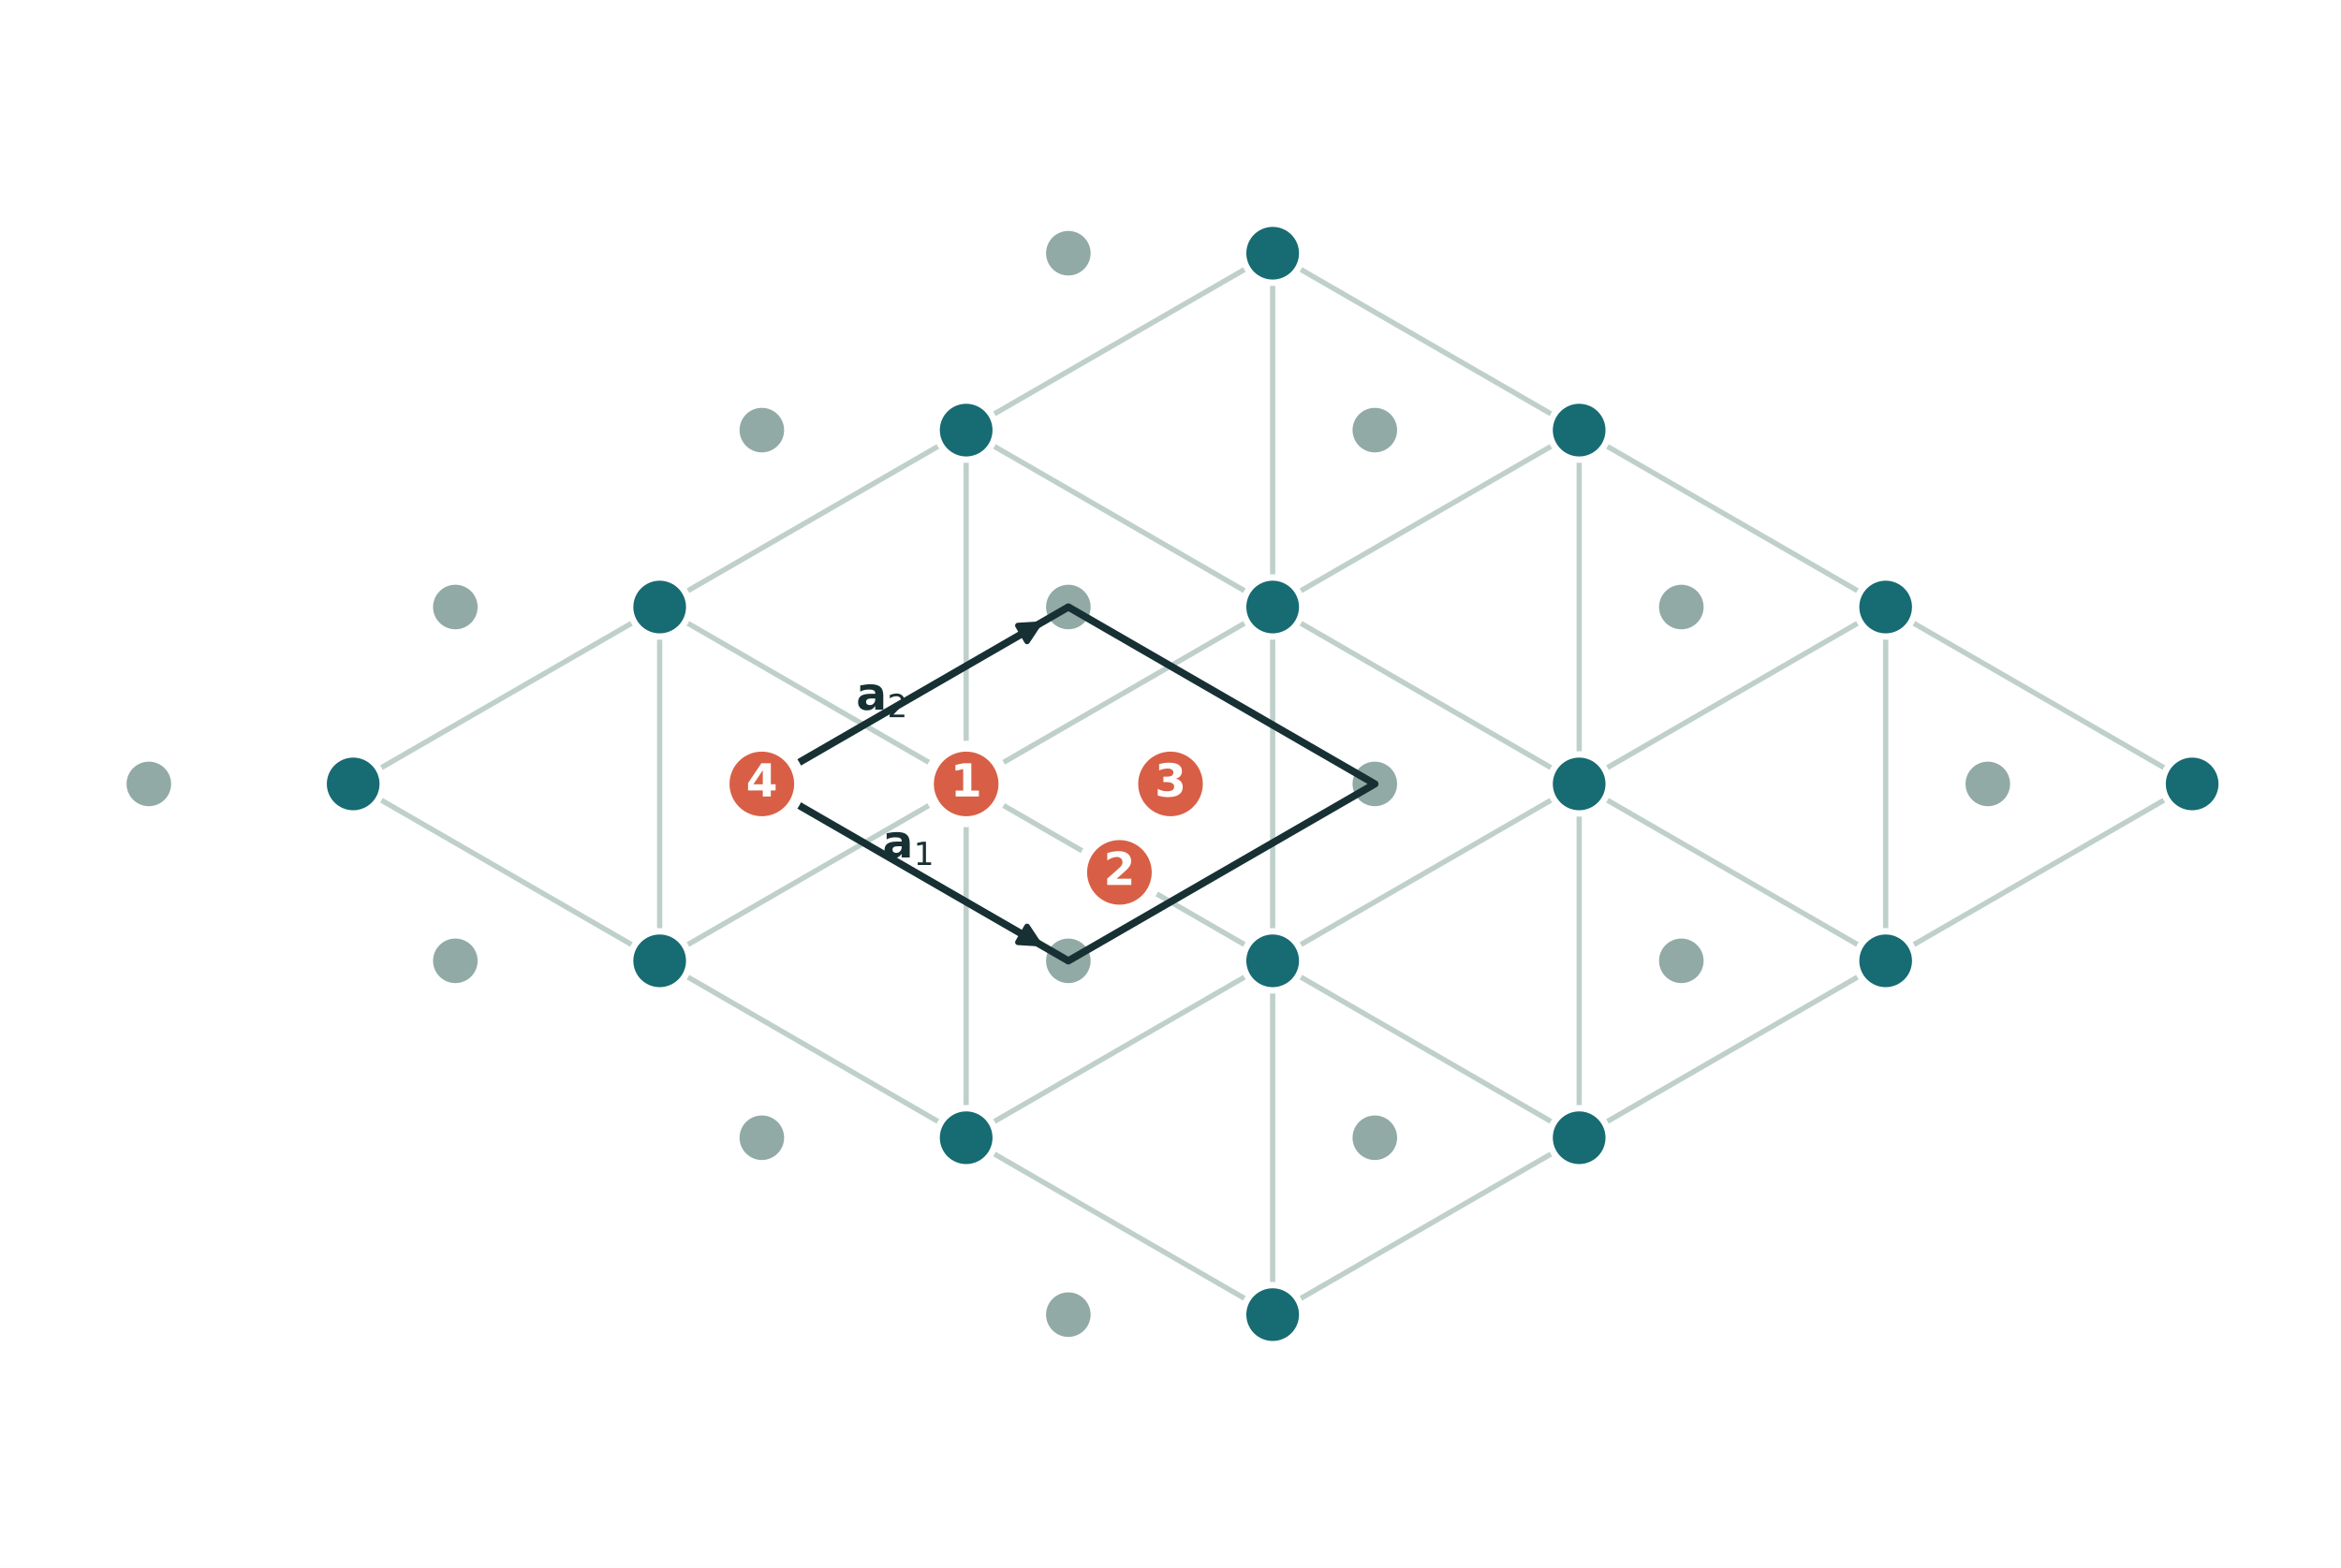
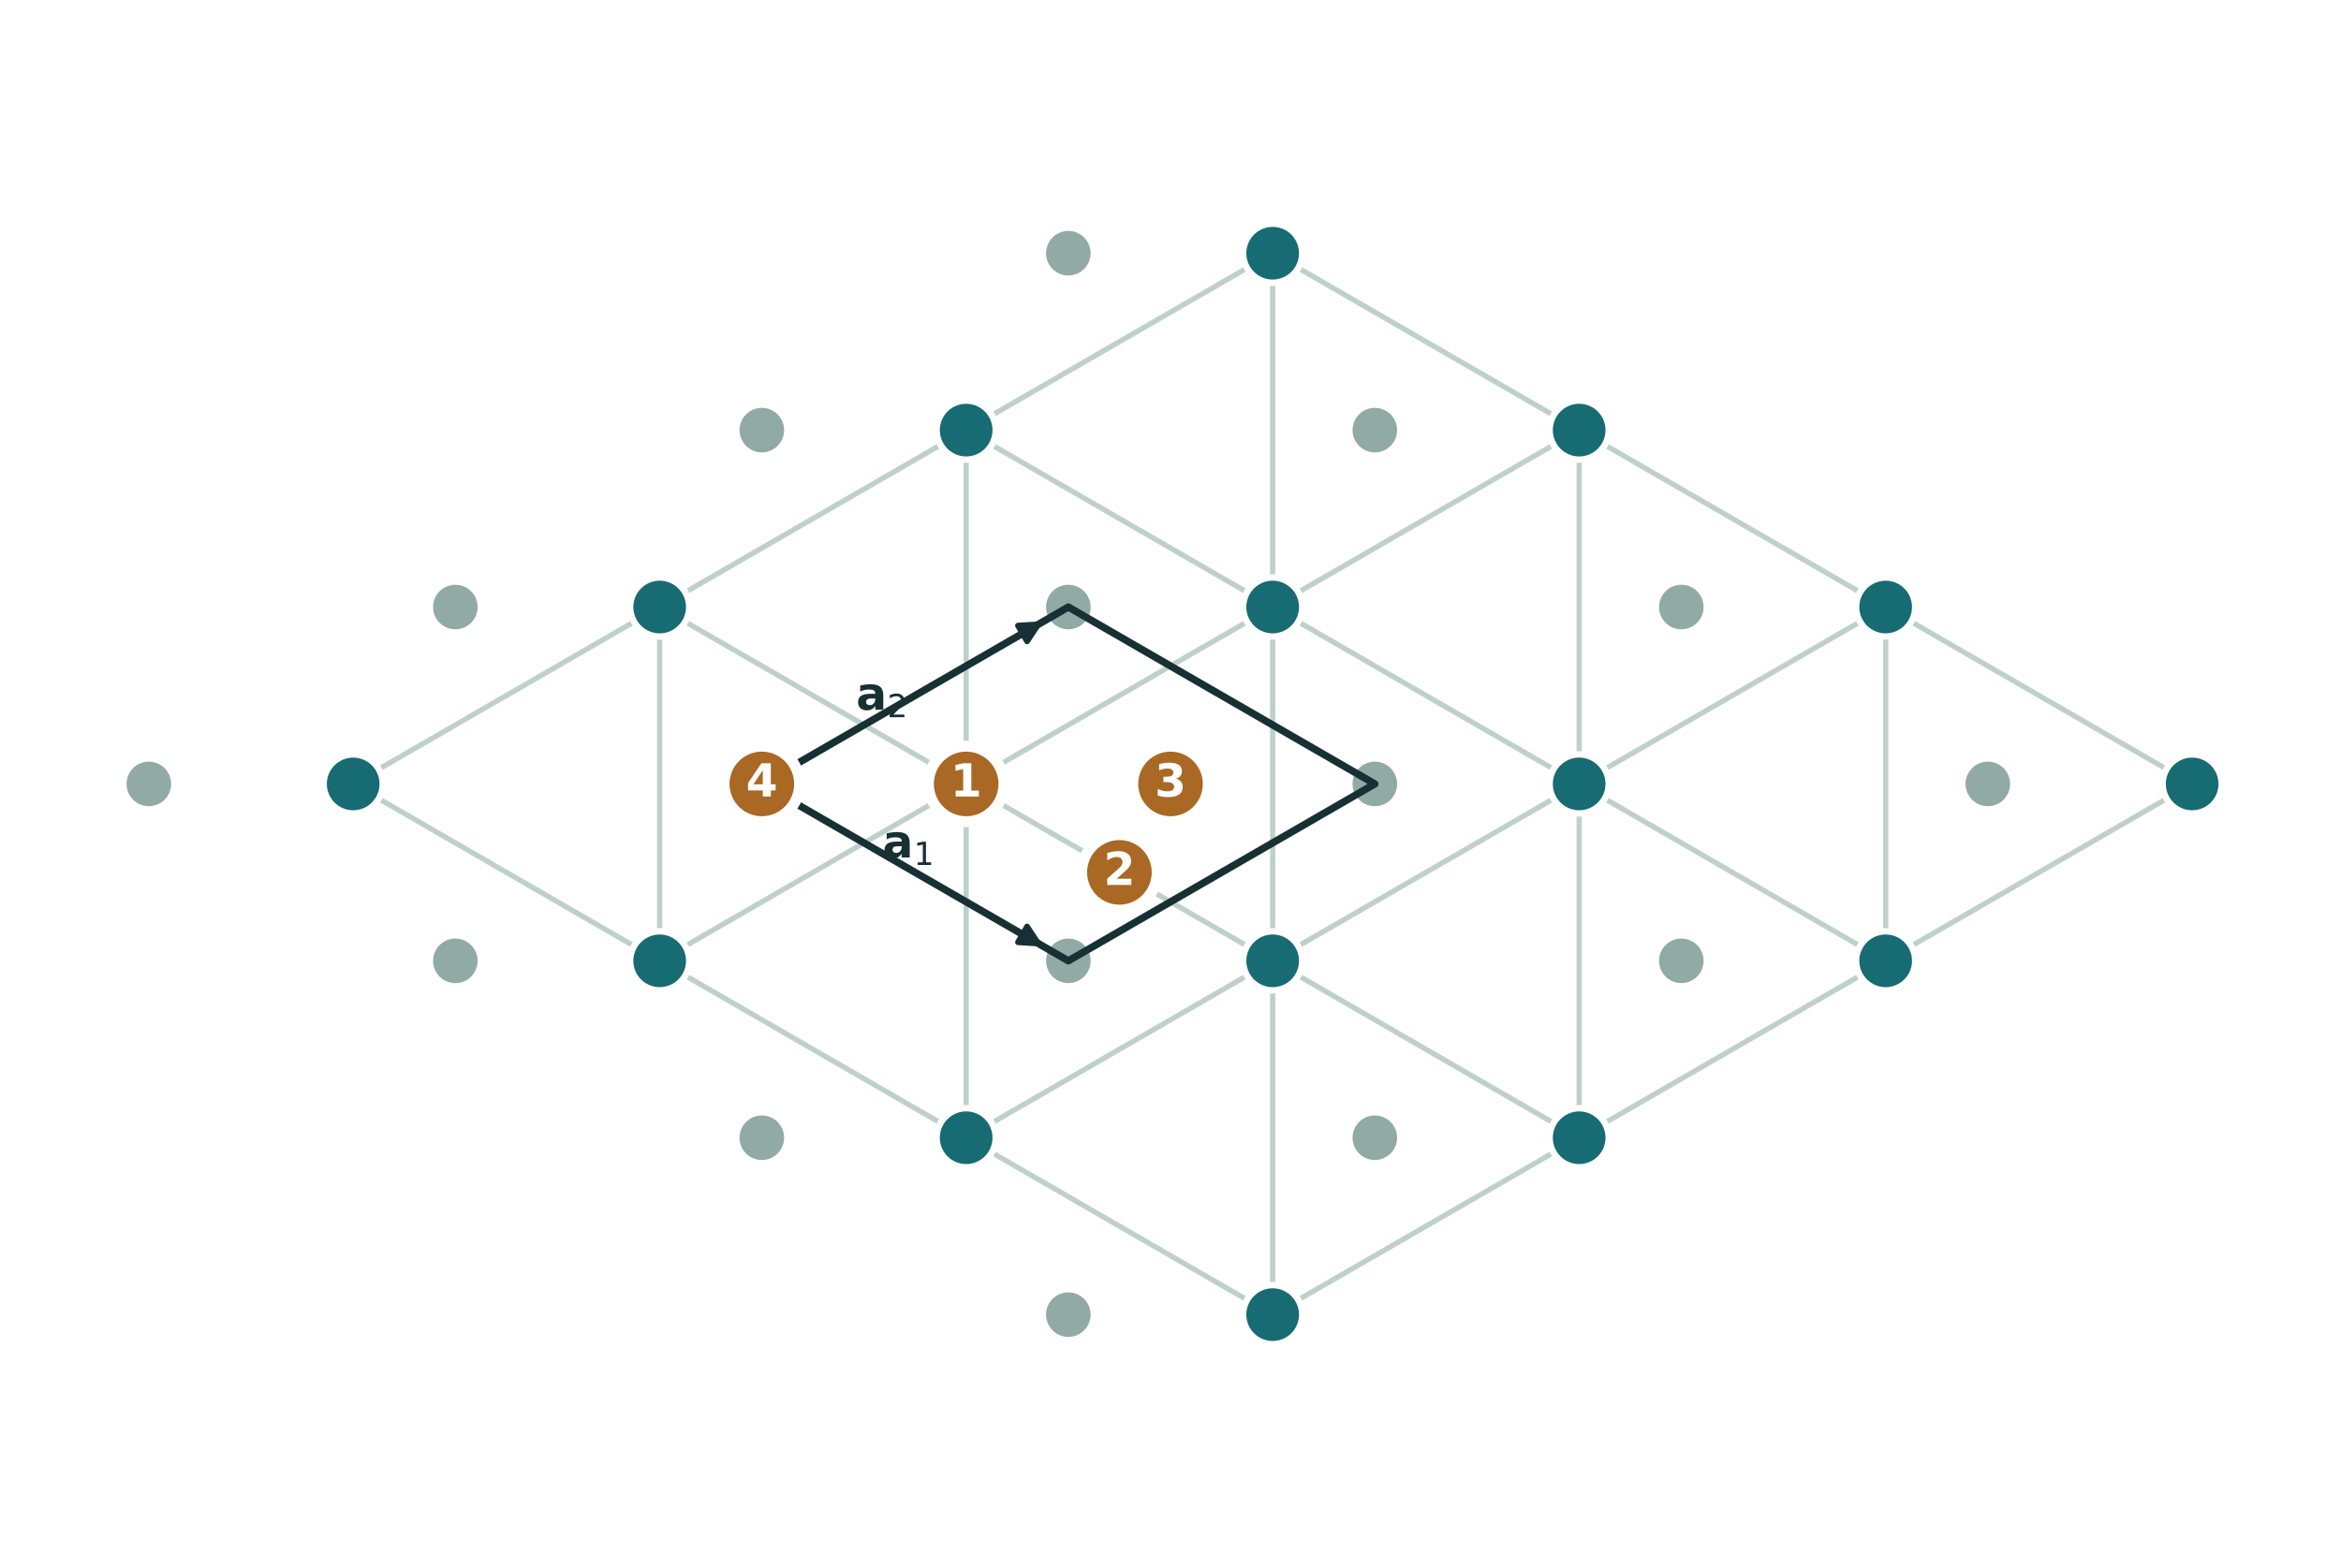
<svg xmlns="http://www.w3.org/2000/svg" xmlns:xlink="http://www.w3.org/1999/xlink" width="513.72pt" height="344.16pt" viewBox="0 0 513.72 344.16" version="1.1">
  <defs>
    <style type="text/css">*{stroke-linejoin: round; stroke-linecap: butt}</style>
  </defs>
  <g id="figure_1">
    <g id="patch_1">
      <path d="M 0 344.16 L 513.72 344.16 L 513.72 0 L 0 0 z " style="fill: #ffffff" />
    </g>
    <g id="axes_1">
      <g id="line2d_1">
        <path d="M 77.503 172.08 L 144.762 133.248 " clip-path="url(#pc7cd6314c0)" style="fill: none; stroke: #bfd0cb; stroke-width: 1.15; stroke-linecap: square" />
      </g>
      <g id="line2d_2">
        <path d="M 77.503 172.08 L 144.762 210.912 " clip-path="url(#pc7cd6314c0)" style="fill: none; stroke: #bfd0cb; stroke-width: 1.15; stroke-linecap: square" />
      </g>
      <g id="line2d_3">
        <path d="M 144.762 133.248 L 212.021 94.416 " clip-path="url(#pc7cd6314c0)" style="fill: none; stroke: #bfd0cb; stroke-width: 1.15; stroke-linecap: square" />
      </g>
      <g id="line2d_4">
        <path d="M 144.762 133.248 L 144.762 210.912 " clip-path="url(#pc7cd6314c0)" style="fill: none; stroke: #bfd0cb; stroke-width: 1.15; stroke-linecap: square" />
      </g>
      <g id="line2d_5">
        <path d="M 144.762 133.248 L 212.021 172.08 " clip-path="url(#pc7cd6314c0)" style="fill: none; stroke: #bfd0cb; stroke-width: 1.15; stroke-linecap: square" />
      </g>
      <g id="line2d_6">
        <path d="M 212.021 94.416 L 279.28 55.584 " clip-path="url(#pc7cd6314c0)" style="fill: none; stroke: #bfd0cb; stroke-width: 1.15; stroke-linecap: square" />
      </g>
      <g id="line2d_7">
        <path d="M 212.021 94.416 L 212.021 172.08 " clip-path="url(#pc7cd6314c0)" style="fill: none; stroke: #bfd0cb; stroke-width: 1.15; stroke-linecap: square" />
      </g>
      <g id="line2d_8">
        <path d="M 212.021 94.416 L 279.28 133.248 " clip-path="url(#pc7cd6314c0)" style="fill: none; stroke: #bfd0cb; stroke-width: 1.15; stroke-linecap: square" />
      </g>
      <g id="line2d_9">
        <path d="M 279.28 55.584 L 279.28 133.248 " clip-path="url(#pc7cd6314c0)" style="fill: none; stroke: #bfd0cb; stroke-width: 1.15; stroke-linecap: square" />
      </g>
      <g id="line2d_10">
        <path d="M 279.28 55.584 L 346.539 94.416 " clip-path="url(#pc7cd6314c0)" style="fill: none; stroke: #bfd0cb; stroke-width: 1.15; stroke-linecap: square" />
      </g>
      <g id="line2d_11">
        <path d="M 144.762 210.912 L 212.021 172.08 " clip-path="url(#pc7cd6314c0)" style="fill: none; stroke: #bfd0cb; stroke-width: 1.15; stroke-linecap: square" />
      </g>
      <g id="line2d_12">
        <path d="M 144.762 210.912 L 212.021 249.744 " clip-path="url(#pc7cd6314c0)" style="fill: none; stroke: #bfd0cb; stroke-width: 1.15; stroke-linecap: square" />
      </g>
      <g id="line2d_13">
        <path d="M 212.021 172.08 L 279.28 133.248 " clip-path="url(#pc7cd6314c0)" style="fill: none; stroke: #bfd0cb; stroke-width: 1.15; stroke-linecap: square" />
      </g>
      <g id="line2d_14">
        <path d="M 212.021 172.08 L 212.021 249.744 " clip-path="url(#pc7cd6314c0)" style="fill: none; stroke: #bfd0cb; stroke-width: 1.15; stroke-linecap: square" />
      </g>
      <g id="line2d_15">
        <path d="M 212.021 172.08 L 279.28 210.912 " clip-path="url(#pc7cd6314c0)" style="fill: none; stroke: #bfd0cb; stroke-width: 1.15; stroke-linecap: square" />
      </g>
      <g id="line2d_16">
        <path d="M 279.28 133.248 L 346.539 94.416 " clip-path="url(#pc7cd6314c0)" style="fill: none; stroke: #bfd0cb; stroke-width: 1.15; stroke-linecap: square" />
      </g>
      <g id="line2d_17">
        <path d="M 279.28 133.248 L 279.28 210.912 " clip-path="url(#pc7cd6314c0)" style="fill: none; stroke: #bfd0cb; stroke-width: 1.15; stroke-linecap: square" />
      </g>
      <g id="line2d_18">
        <path d="M 279.28 133.248 L 346.539 172.08 " clip-path="url(#pc7cd6314c0)" style="fill: none; stroke: #bfd0cb; stroke-width: 1.15; stroke-linecap: square" />
      </g>
      <g id="line2d_19">
        <path d="M 346.539 94.416 L 346.539 172.08 " clip-path="url(#pc7cd6314c0)" style="fill: none; stroke: #bfd0cb; stroke-width: 1.15; stroke-linecap: square" />
      </g>
      <g id="line2d_20">
        <path d="M 346.539 94.416 L 413.798 133.248 " clip-path="url(#pc7cd6314c0)" style="fill: none; stroke: #bfd0cb; stroke-width: 1.15; stroke-linecap: square" />
      </g>
      <g id="line2d_21">
        <path d="M 212.021 249.744 L 279.28 210.912 " clip-path="url(#pc7cd6314c0)" style="fill: none; stroke: #bfd0cb; stroke-width: 1.15; stroke-linecap: square" />
      </g>
      <g id="line2d_22">
        <path d="M 212.021 249.744 L 279.28 288.576 " clip-path="url(#pc7cd6314c0)" style="fill: none; stroke: #bfd0cb; stroke-width: 1.15; stroke-linecap: square" />
      </g>
      <g id="line2d_23">
        <path d="M 279.28 210.912 L 346.539 172.08 " clip-path="url(#pc7cd6314c0)" style="fill: none; stroke: #bfd0cb; stroke-width: 1.15; stroke-linecap: square" />
      </g>
      <g id="line2d_24">
        <path d="M 279.28 210.912 L 279.28 288.576 " clip-path="url(#pc7cd6314c0)" style="fill: none; stroke: #bfd0cb; stroke-width: 1.15; stroke-linecap: square" />
      </g>
      <g id="line2d_25">
        <path d="M 279.28 210.912 L 346.539 249.744 " clip-path="url(#pc7cd6314c0)" style="fill: none; stroke: #bfd0cb; stroke-width: 1.15; stroke-linecap: square" />
      </g>
      <g id="line2d_26">
        <path d="M 346.539 172.08 L 413.798 133.248 " clip-path="url(#pc7cd6314c0)" style="fill: none; stroke: #bfd0cb; stroke-width: 1.15; stroke-linecap: square" />
      </g>
      <g id="line2d_27">
        <path d="M 346.539 172.08 L 346.539 249.744 " clip-path="url(#pc7cd6314c0)" style="fill: none; stroke: #bfd0cb; stroke-width: 1.15; stroke-linecap: square" />
      </g>
      <g id="line2d_28">
        <path d="M 346.539 172.08 L 413.798 210.912 " clip-path="url(#pc7cd6314c0)" style="fill: none; stroke: #bfd0cb; stroke-width: 1.15; stroke-linecap: square" />
      </g>
      <g id="line2d_29">
        <path d="M 413.798 133.248 L 413.798 210.912 " clip-path="url(#pc7cd6314c0)" style="fill: none; stroke: #bfd0cb; stroke-width: 1.15; stroke-linecap: square" />
      </g>
      <g id="line2d_30">
        <path d="M 413.798 133.248 L 481.056 172.08 " clip-path="url(#pc7cd6314c0)" style="fill: none; stroke: #bfd0cb; stroke-width: 1.15; stroke-linecap: square" />
      </g>
      <g id="line2d_31">
        <path d="M 279.28 288.576 L 346.539 249.744 " clip-path="url(#pc7cd6314c0)" style="fill: none; stroke: #bfd0cb; stroke-width: 1.15; stroke-linecap: square" />
      </g>
      <g id="line2d_32">
        <path d="M 346.539 249.744 L 413.798 210.912 " clip-path="url(#pc7cd6314c0)" style="fill: none; stroke: #bfd0cb; stroke-width: 1.15; stroke-linecap: square" />
      </g>
      <g id="line2d_33">
        <path d="M 413.798 210.912 L 481.056 172.08 " clip-path="url(#pc7cd6314c0)" style="fill: none; stroke: #bfd0cb; stroke-width: 1.15; stroke-linecap: square" />
      </g>
      <g id="PathCollection_1">
        <defs>
          <path id="m818f9cbcf1" d="M 0 4.183 C 1.109 4.183 2.174 3.743 2.958 2.958 C 3.743 2.174 4.183 1.109 4.183 0 C 4.183 -1.109 3.743 -2.174 2.958 -2.958 C 2.174 -3.743 1.109 -4.183 0 -4.183 C -1.109 -4.183 -2.174 -3.743 -2.958 -2.958 C -3.743 -2.174 -4.183 -1.109 -4.183 0 C -4.183 1.109 -3.743 2.174 -2.958 2.958 C -2.174 3.743 -1.109 4.183 0 4.183 z " style="stroke: #ffffff; stroke-width: 1.4" />
        </defs>
        <g clip-path="url(#pc7cd6314c0)">
          <use xlink:href="#m818f9cbcf1" x="32.664" y="172.08" style="fill: #e9efeb; stroke: #ffffff; stroke-width: 1.4" />
          <use xlink:href="#m818f9cbcf1" x="99.922" y="133.248" style="fill: #e9efeb; stroke: #ffffff; stroke-width: 1.4" />
          <use xlink:href="#m818f9cbcf1" x="167.181" y="94.416" style="fill: #e9efeb; stroke: #ffffff; stroke-width: 1.4" />
          <use xlink:href="#m818f9cbcf1" x="234.44" y="55.584" style="fill: #e9efeb; stroke: #ffffff; stroke-width: 1.4" />
          <use xlink:href="#m818f9cbcf1" x="99.922" y="210.912" style="fill: #e9efeb; stroke: #ffffff; stroke-width: 1.4" />
          <use xlink:href="#m818f9cbcf1" x="167.181" y="172.08" style="fill: #e9efeb; stroke: #ffffff; stroke-width: 1.4" />
          <use xlink:href="#m818f9cbcf1" x="234.44" y="133.248" style="fill: #e9efeb; stroke: #ffffff; stroke-width: 1.4" />
          <use xlink:href="#m818f9cbcf1" x="301.699" y="94.416" style="fill: #e9efeb; stroke: #ffffff; stroke-width: 1.4" />
          <use xlink:href="#m818f9cbcf1" x="167.181" y="249.744" style="fill: #e9efeb; stroke: #ffffff; stroke-width: 1.4" />
          <use xlink:href="#m818f9cbcf1" x="234.44" y="210.912" style="fill: #e9efeb; stroke: #ffffff; stroke-width: 1.4" />
          <use xlink:href="#m818f9cbcf1" x="301.699" y="172.08" style="fill: #e9efeb; stroke: #ffffff; stroke-width: 1.4" />
          <use xlink:href="#m818f9cbcf1" x="368.958" y="133.248" style="fill: #e9efeb; stroke: #ffffff; stroke-width: 1.4" />
          <use xlink:href="#m818f9cbcf1" x="234.44" y="288.576" style="fill: #e9efeb; stroke: #ffffff; stroke-width: 1.4" />
          <use xlink:href="#m818f9cbcf1" x="301.699" y="249.744" style="fill: #e9efeb; stroke: #ffffff; stroke-width: 1.4" />
          <use xlink:href="#m818f9cbcf1" x="368.958" y="210.912" style="fill: #e9efeb; stroke: #ffffff; stroke-width: 1.4" />
          <use xlink:href="#m818f9cbcf1" x="436.217" y="172.08" style="fill: #e9efeb; stroke: #ffffff; stroke-width: 1.4" />
        </g>
      </g>
      <g id="PathCollection_2">
        <defs>
          <path id="meb2796108a" d="M 0 4.848 C 1.286 4.848 2.519 4.337 3.428 3.428 C 4.337 2.519 4.848 1.286 4.848 0 C 4.848 -1.286 4.337 -2.519 3.428 -3.428 C 2.519 -4.337 1.286 -4.848 0 -4.848 C -1.286 -4.848 -2.519 -4.337 -3.428 -3.428 C -4.337 -2.519 -4.848 -1.286 -4.848 0 C -4.848 1.286 -4.337 2.519 -3.428 3.428 C -2.519 4.337 -1.286 4.848 0 4.848 z " style="stroke: #ffffff; stroke-width: 1.4" />
        </defs>
        <g clip-path="url(#pc7cd6314c0)">
          <use xlink:href="#meb2796108a" x="77.503" y="172.08" style="fill: #d4dfda; stroke: #ffffff; stroke-width: 1.4" />
          <use xlink:href="#meb2796108a" x="144.762" y="133.248" style="fill: #d4dfda; stroke: #ffffff; stroke-width: 1.4" />
          <use xlink:href="#meb2796108a" x="212.021" y="94.416" style="fill: #d4dfda; stroke: #ffffff; stroke-width: 1.4" />
          <use xlink:href="#meb2796108a" x="279.28" y="55.584" style="fill: #d4dfda; stroke: #ffffff; stroke-width: 1.4" />
          <use xlink:href="#meb2796108a" x="144.762" y="210.912" style="fill: #d4dfda; stroke: #ffffff; stroke-width: 1.4" />
          <use xlink:href="#meb2796108a" x="212.021" y="172.08" style="fill: #d4dfda; stroke: #ffffff; stroke-width: 1.4" />
          <use xlink:href="#meb2796108a" x="279.28" y="133.248" style="fill: #d4dfda; stroke: #ffffff; stroke-width: 1.4" />
          <use xlink:href="#meb2796108a" x="346.539" y="94.416" style="fill: #d4dfda; stroke: #ffffff; stroke-width: 1.4" />
          <use xlink:href="#meb2796108a" x="212.021" y="249.744" style="fill: #d4dfda; stroke: #ffffff; stroke-width: 1.4" />
          <use xlink:href="#meb2796108a" x="279.28" y="210.912" style="fill: #d4dfda; stroke: #ffffff; stroke-width: 1.4" />
          <use xlink:href="#meb2796108a" x="346.539" y="172.08" style="fill: #d4dfda; stroke: #ffffff; stroke-width: 1.4" />
          <use xlink:href="#meb2796108a" x="413.798" y="133.248" style="fill: #d4dfda; stroke: #ffffff; stroke-width: 1.4" />
          <use xlink:href="#meb2796108a" x="279.28" y="288.576" style="fill: #d4dfda; stroke: #ffffff; stroke-width: 1.4" />
          <use xlink:href="#meb2796108a" x="346.539" y="249.744" style="fill: #d4dfda; stroke: #ffffff; stroke-width: 1.4" />
          <use xlink:href="#meb2796108a" x="413.798" y="210.912" style="fill: #d4dfda; stroke: #ffffff; stroke-width: 1.4" />
          <use xlink:href="#meb2796108a" x="481.056" y="172.08" style="fill: #d4dfda; stroke: #ffffff; stroke-width: 1.4" />
        </g>
      </g>
      <g id="PathCollection_3">
        <defs>
          <path id="m436cae02a2" d="M 0 5.59 C 1.483 5.59 2.905 5.001 3.953 3.953 C 5.001 2.905 5.59 1.483 5.59 0 C 5.59 -1.483 5.001 -2.905 3.953 -3.953 C 2.905 -5.001 1.483 -5.59 0 -5.59 C -1.483 -5.59 -2.905 -5.001 -3.953 -3.953 C -5.001 -2.905 -5.59 -1.483 -5.59 0 C -5.59 1.483 -5.001 2.905 -3.953 3.953 C -2.905 5.001 -1.483 5.59 0 5.59 z " style="stroke: #ffffff; stroke-width: 1.4" />
        </defs>
        <g clip-path="url(#pc7cd6314c0)">
          <use xlink:href="#m436cae02a2" x="32.664" y="172.08" style="fill: #91aaa6; stroke: #ffffff; stroke-width: 1.4" />
          <use xlink:href="#m436cae02a2" x="99.922" y="133.248" style="fill: #91aaa6; stroke: #ffffff; stroke-width: 1.4" />
          <use xlink:href="#m436cae02a2" x="167.181" y="94.416" style="fill: #91aaa6; stroke: #ffffff; stroke-width: 1.4" />
          <use xlink:href="#m436cae02a2" x="234.44" y="55.584" style="fill: #91aaa6; stroke: #ffffff; stroke-width: 1.4" />
          <use xlink:href="#m436cae02a2" x="99.922" y="210.912" style="fill: #91aaa6; stroke: #ffffff; stroke-width: 1.4" />
          <use xlink:href="#m436cae02a2" x="167.181" y="172.08" style="fill: #91aaa6; stroke: #ffffff; stroke-width: 1.4" />
          <use xlink:href="#m436cae02a2" x="234.44" y="133.248" style="fill: #91aaa6; stroke: #ffffff; stroke-width: 1.4" />
          <use xlink:href="#m436cae02a2" x="301.699" y="94.416" style="fill: #91aaa6; stroke: #ffffff; stroke-width: 1.4" />
          <use xlink:href="#m436cae02a2" x="167.181" y="249.744" style="fill: #91aaa6; stroke: #ffffff; stroke-width: 1.4" />
          <use xlink:href="#m436cae02a2" x="234.44" y="210.912" style="fill: #91aaa6; stroke: #ffffff; stroke-width: 1.4" />
          <use xlink:href="#m436cae02a2" x="301.699" y="172.08" style="fill: #91aaa6; stroke: #ffffff; stroke-width: 1.4" />
          <use xlink:href="#m436cae02a2" x="368.958" y="133.248" style="fill: #91aaa6; stroke: #ffffff; stroke-width: 1.4" />
          <use xlink:href="#m436cae02a2" x="234.44" y="288.576" style="fill: #91aaa6; stroke: #ffffff; stroke-width: 1.4" />
          <use xlink:href="#m436cae02a2" x="301.699" y="249.744" style="fill: #91aaa6; stroke: #ffffff; stroke-width: 1.4" />
          <use xlink:href="#m436cae02a2" x="368.958" y="210.912" style="fill: #91aaa6; stroke: #ffffff; stroke-width: 1.4" />
          <use xlink:href="#m436cae02a2" x="436.217" y="172.08" style="fill: #91aaa6; stroke: #ffffff; stroke-width: 1.4" />
        </g>
      </g>
      <g id="PathCollection_4">
        <defs>
          <path id="maa7a1e7612" d="M 0 6.481 C 1.719 6.481 3.367 5.798 4.583 4.583 C 5.798 3.367 6.481 1.719 6.481 0 C 6.481 -1.719 5.798 -3.367 4.583 -4.583 C 3.367 -5.798 1.719 -6.481 0 -6.481 C -1.719 -6.481 -3.367 -5.798 -4.583 -4.583 C -5.798 -3.367 -6.481 -1.719 -6.481 0 C -6.481 1.719 -5.798 3.367 -4.583 4.583 C -3.367 5.798 -1.719 6.481 0 6.481 z " style="stroke: #ffffff; stroke-width: 1.4" />
        </defs>
        <g clip-path="url(#pc7cd6314c0)">
          <use xlink:href="#maa7a1e7612" x="77.503" y="172.08" style="fill: #176b72; stroke: #ffffff; stroke-width: 1.4" />
          <use xlink:href="#maa7a1e7612" x="144.762" y="133.248" style="fill: #176b72; stroke: #ffffff; stroke-width: 1.4" />
          <use xlink:href="#maa7a1e7612" x="212.021" y="94.416" style="fill: #176b72; stroke: #ffffff; stroke-width: 1.4" />
          <use xlink:href="#maa7a1e7612" x="279.28" y="55.584" style="fill: #176b72; stroke: #ffffff; stroke-width: 1.4" />
          <use xlink:href="#maa7a1e7612" x="144.762" y="210.912" style="fill: #176b72; stroke: #ffffff; stroke-width: 1.4" />
          <use xlink:href="#maa7a1e7612" x="212.021" y="172.08" style="fill: #176b72; stroke: #ffffff; stroke-width: 1.4" />
          <use xlink:href="#maa7a1e7612" x="279.28" y="133.248" style="fill: #176b72; stroke: #ffffff; stroke-width: 1.4" />
          <use xlink:href="#maa7a1e7612" x="346.539" y="94.416" style="fill: #176b72; stroke: #ffffff; stroke-width: 1.4" />
          <use xlink:href="#maa7a1e7612" x="212.021" y="249.744" style="fill: #176b72; stroke: #ffffff; stroke-width: 1.4" />
          <use xlink:href="#maa7a1e7612" x="279.28" y="210.912" style="fill: #176b72; stroke: #ffffff; stroke-width: 1.4" />
          <use xlink:href="#maa7a1e7612" x="346.539" y="172.08" style="fill: #176b72; stroke: #ffffff; stroke-width: 1.4" />
          <use xlink:href="#maa7a1e7612" x="413.798" y="133.248" style="fill: #176b72; stroke: #ffffff; stroke-width: 1.4" />
          <use xlink:href="#maa7a1e7612" x="279.28" y="288.576" style="fill: #176b72; stroke: #ffffff; stroke-width: 1.4" />
          <use xlink:href="#maa7a1e7612" x="346.539" y="249.744" style="fill: #176b72; stroke: #ffffff; stroke-width: 1.4" />
          <use xlink:href="#maa7a1e7612" x="413.798" y="210.912" style="fill: #176b72; stroke: #ffffff; stroke-width: 1.4" />
          <use xlink:href="#maa7a1e7612" x="481.056" y="172.08" style="fill: #176b72; stroke: #ffffff; stroke-width: 1.4" />
        </g>
      </g>
      <g id="line2d_34">
        <path d="M 167.181 172.08 L 234.44 210.912 L 301.699 172.08 L 234.44 133.248 L 167.181 172.08 " clip-path="url(#pc7cd6314c0)" style="fill: none; stroke: #173033; stroke-width: 1.6; stroke-linecap: square" />
      </g>
      <g id="patch_2">
        <path d="M 172.562 175.187 Q 200.811 191.496 227.849 207.107 " style="fill: none; stroke: #173033; stroke-width: 1.25; stroke-linecap: round" />
        <path d="M 225.385 203.375 L 227.849 207.107 L 223.385 206.839 z " style="fill: #173033; stroke: #173033; stroke-width: 1.25; stroke-linecap: round" />
      </g>
      <g id="patch_3">
        <path d="M 172.562 168.973 Q 200.811 152.664 227.849 137.053 " style="fill: none; stroke: #173033; stroke-width: 1.25; stroke-linecap: round" />
        <path d="M 223.385 137.321 L 227.849 137.053 L 225.385 140.785 z " style="fill: #173033; stroke: #173033; stroke-width: 1.25; stroke-linecap: round" />
      </g>
      <g id="text_1">
        <g style="fill: #173033" transform="translate(193.6657 188.6397)">
          <text>
            <tspan x="0" y="-0.406" style="font-weight: 700; font-size: 10px; font-family: 'DejaVu Sans'; fill: #173033">a</tspan>
            <tspan x="6.844" y="1.234" style="font-size: 7px; font-family: 'DejaVu Sans'; fill: #173033">1</tspan>
          </text>
        </g>
      </g>
      <g id="text_2">
        <g style="fill: #173033" transform="translate(187.8657 156.2)">
          <text>
            <tspan x="0" y="-0.406" style="font-weight: 700; font-size: 10px; font-family: 'DejaVu Sans'; fill: #173033">a</tspan>
            <tspan x="6.844" y="1.234" style="font-size: 7px; font-family: 'DejaVu Sans'; fill: #173033">2</tspan>
          </text>
        </g>
      </g>
      <g id="PathCollection_5">
        <defs>
-           <path id="mbbbd9a269c" d="M 0 8.292 C 2.199 8.292 4.308 7.418 5.863 5.863 C 7.418 4.308 8.292 2.199 8.292 0 C 8.292 -2.199 7.418 -4.308 5.863 -5.863 C 4.308 -7.418 2.199 -8.292 0 -8.292 C -2.199 -8.292 -4.308 -7.418 -5.863 -5.863 C -7.418 -4.308 -8.292 -2.199 -8.292 0 C -8.292 2.199 -7.418 4.308 -5.863 5.863 C -4.308 7.418 -2.199 8.292 0 8.292 z " style="stroke: #ffffff; stroke-width: 2.4" />
-         </defs>
-         <g clip-path="url(#pc7cd6314c0)">
-           <use xlink:href="#mbbbd9a269c" x="212.021" y="172.08" style="fill: #d85f45; stroke: #ffffff; stroke-width: 2.4" />
+           <path id="me1f2d3b17a" d="M 0 8.292 C 2.199 8.292 4.308 7.418 5.863 5.863 C 7.418 4.308 8.292 2.199 8.292 0 C 8.292 -2.199 7.418 -4.308 5.863 -5.863 C 4.308 -7.418 2.199 -8.292 0 -8.292 C -2.199 -8.292 -4.308 -7.418 -5.863 -5.863 C -7.418 -4.308 -8.292 -2.199 -8.292 0 C -8.292 2.199 -7.418 4.308 -5.863 5.863 C -4.308 7.418 -2.199 8.292 0 8.292 z " style="stroke: #ffffff; stroke-width: 2.4" />
+         </defs>
+         <g clip-path="url(#pc7cd6314c0)">
+           <use xlink:href="#me1f2d3b17a" x="212.021" y="172.08" style="fill: #a96824; stroke: #ffffff; stroke-width: 2.4" />
        </g>
      </g>
      <g id="PathCollection_6">
        <g clip-path="url(#pc7cd6314c0)">
-           <use xlink:href="#mbbbd9a269c" x="245.65" y="191.496" style="fill: #d85f45; stroke: #ffffff; stroke-width: 2.4" />
+           <use xlink:href="#me1f2d3b17a" x="245.65" y="191.496" style="fill: #a96824; stroke: #ffffff; stroke-width: 2.4" />
        </g>
      </g>
      <g id="PathCollection_7">
        <g clip-path="url(#pc7cd6314c0)">
-           <use xlink:href="#mbbbd9a269c" x="256.86" y="172.08" style="fill: #d85f45; stroke: #ffffff; stroke-width: 2.4" />
+           <use xlink:href="#me1f2d3b17a" x="256.86" y="172.08" style="fill: #a96824; stroke: #ffffff; stroke-width: 2.4" />
        </g>
      </g>
      <g id="PathCollection_8">
        <g clip-path="url(#pc7cd6314c0)">
-           <use xlink:href="#mbbbd9a269c" x="167.181" y="172.08" style="fill: #d85f45; stroke: #ffffff; stroke-width: 2.4" />
+           <use xlink:href="#me1f2d3b17a" x="167.181" y="172.08" style="fill: #a96824; stroke: #ffffff; stroke-width: 2.4" />
        </g>
      </g>
      <g id="text_3">
        <text style="font-weight: 700; font-size: 10px; font-family: 'DejaVu Sans'; text-anchor: middle; fill: #ffffff" x="212.021" y="174.839" transform="rotate(-0 212.0207 174.8394)">1</text>
      </g>
      <g id="text_4">
        <text style="font-weight: 700; font-size: 10px; font-family: 'DejaVu Sans'; text-anchor: middle; fill: #ffffff" x="245.65" y="194.255" transform="rotate(-0 245.6502 194.2554)">2</text>
      </g>
      <g id="text_5">
        <text style="font-weight: 700; font-size: 10px; font-family: 'DejaVu Sans'; text-anchor: middle; fill: #ffffff" x="256.86" y="174.839" transform="rotate(-0 256.86 174.8394)">3</text>
      </g>
      <g id="text_6">
        <text style="font-weight: 700; font-size: 10px; font-family: 'DejaVu Sans'; text-anchor: middle; fill: #ffffff" x="167.181" y="174.839" transform="rotate(-0 167.1814 174.8394)">4</text>
      </g>
    </g>
  </g>
  <defs>
    <clipPath id="pc7cd6314c0">
      <rect x="5.76" y="5.76" width="502.2" height="332.64" />
    </clipPath>
  </defs>
</svg>
